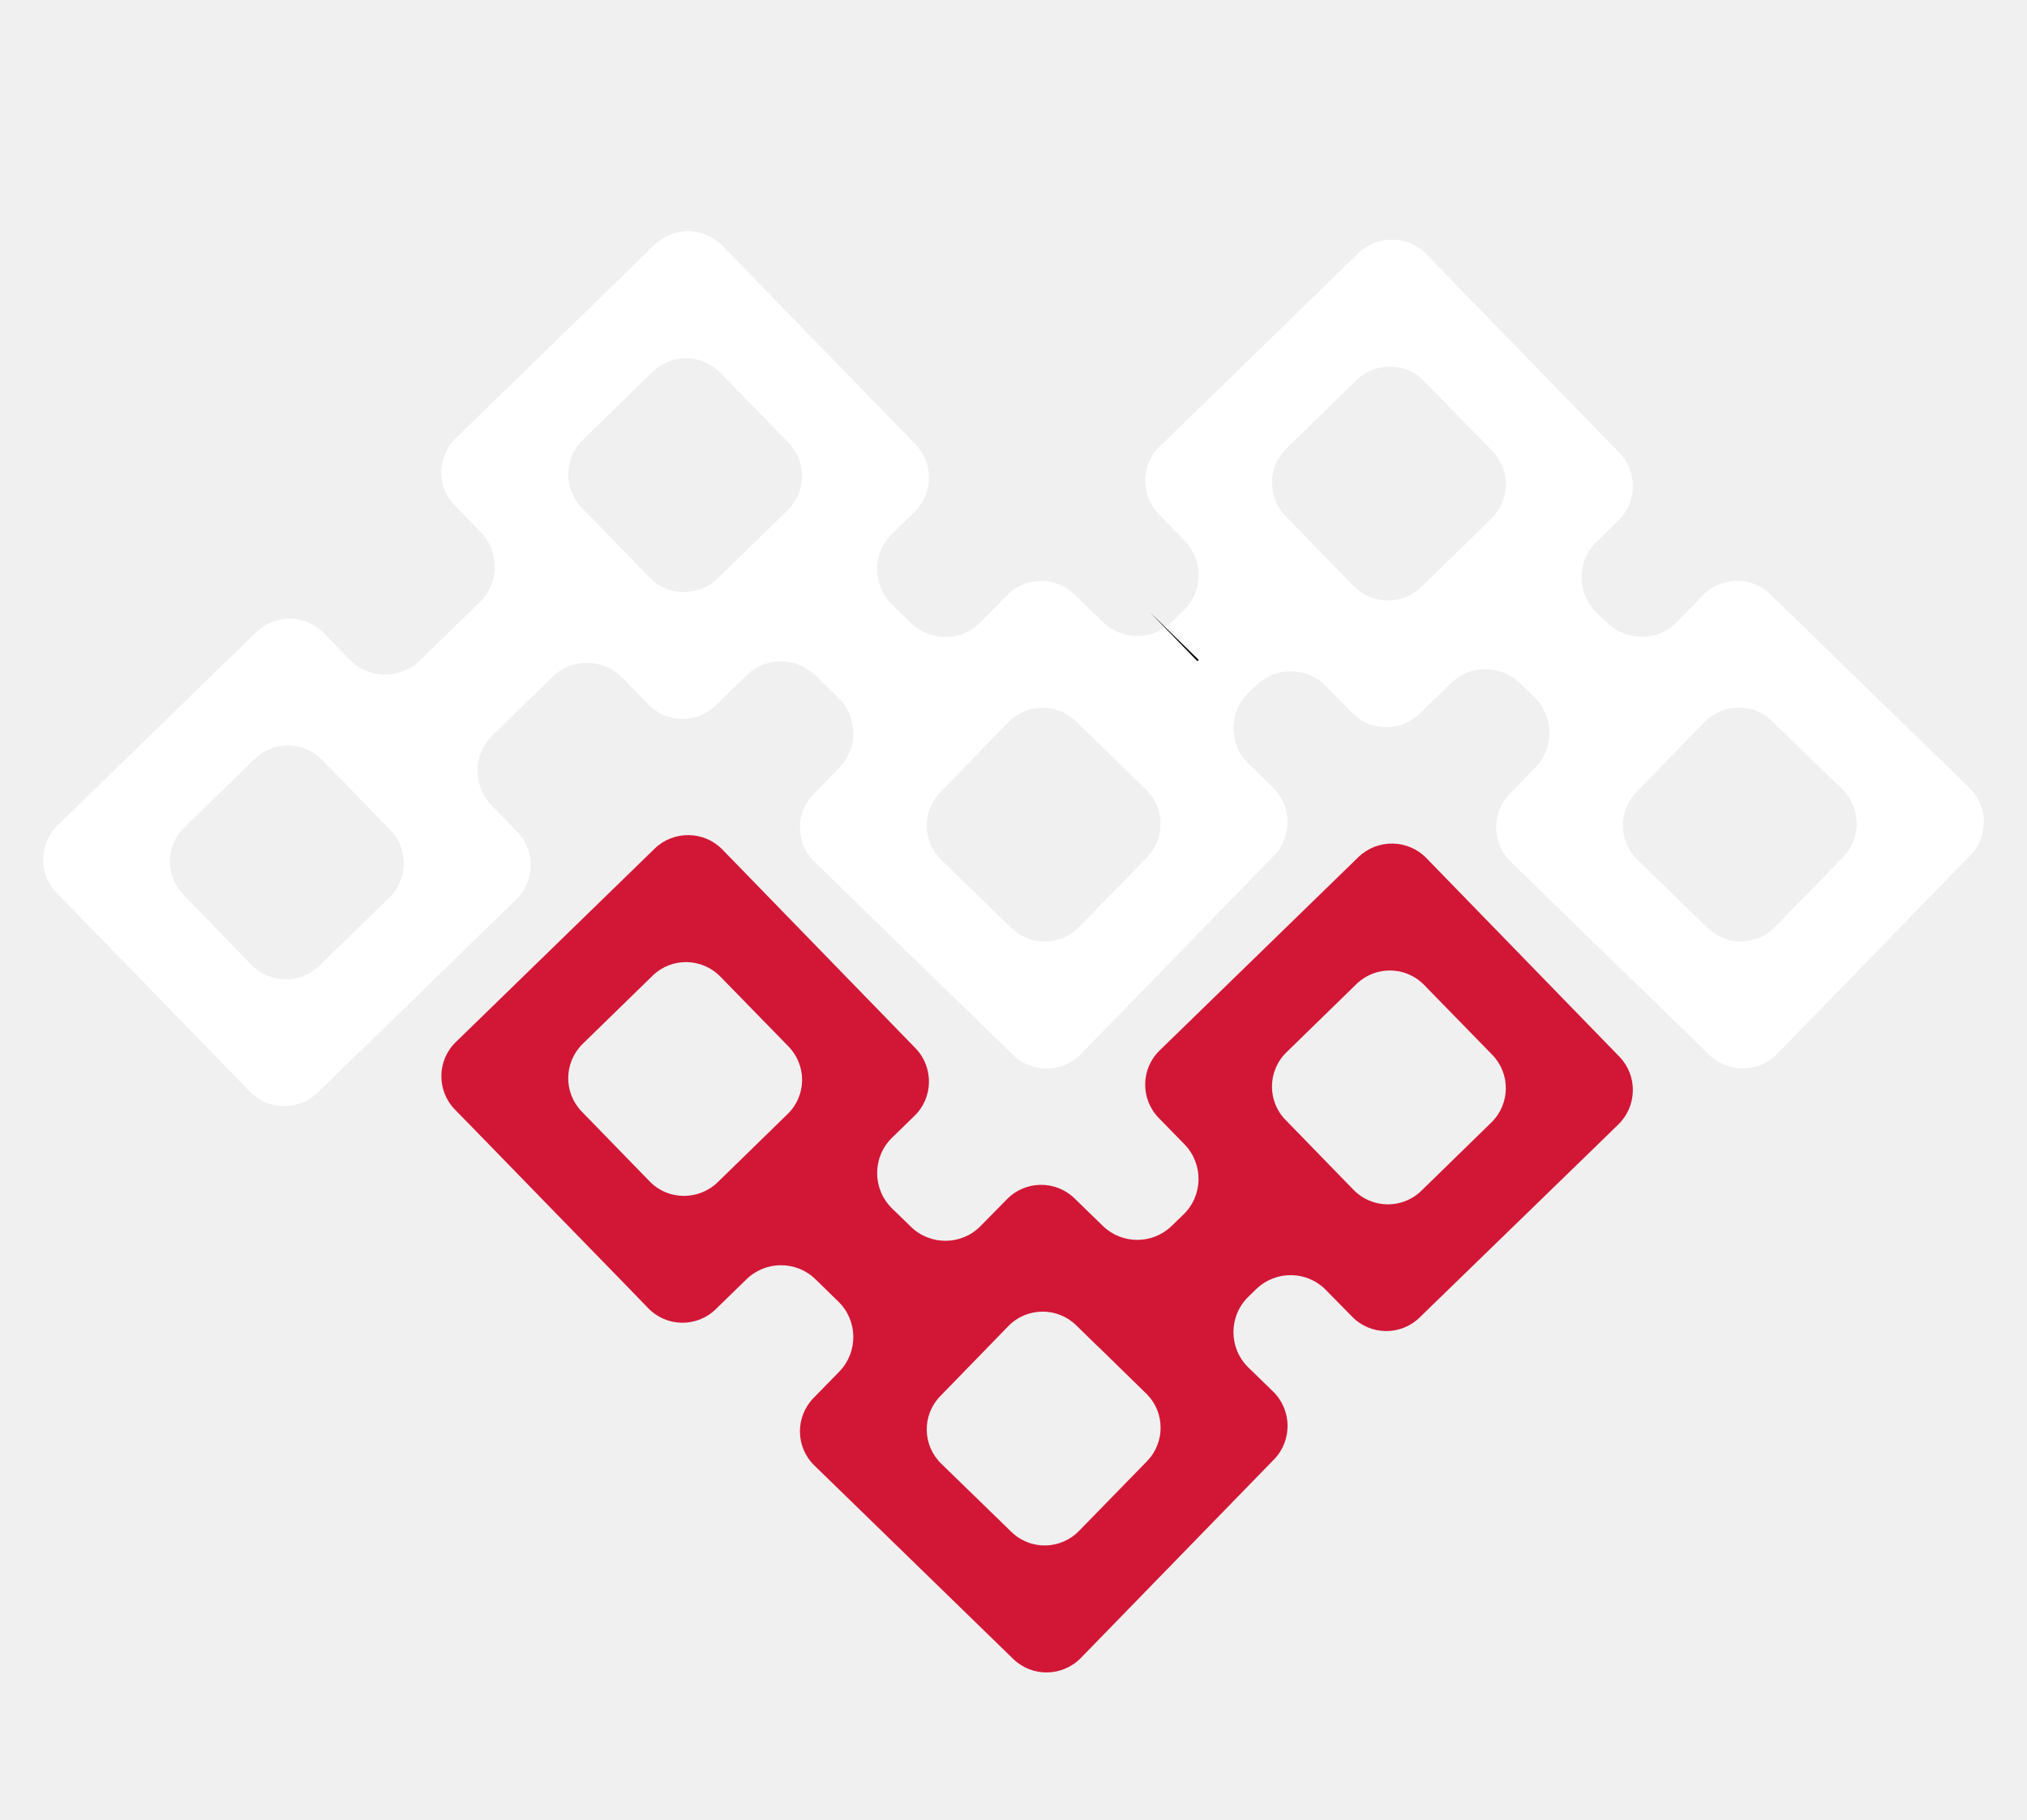
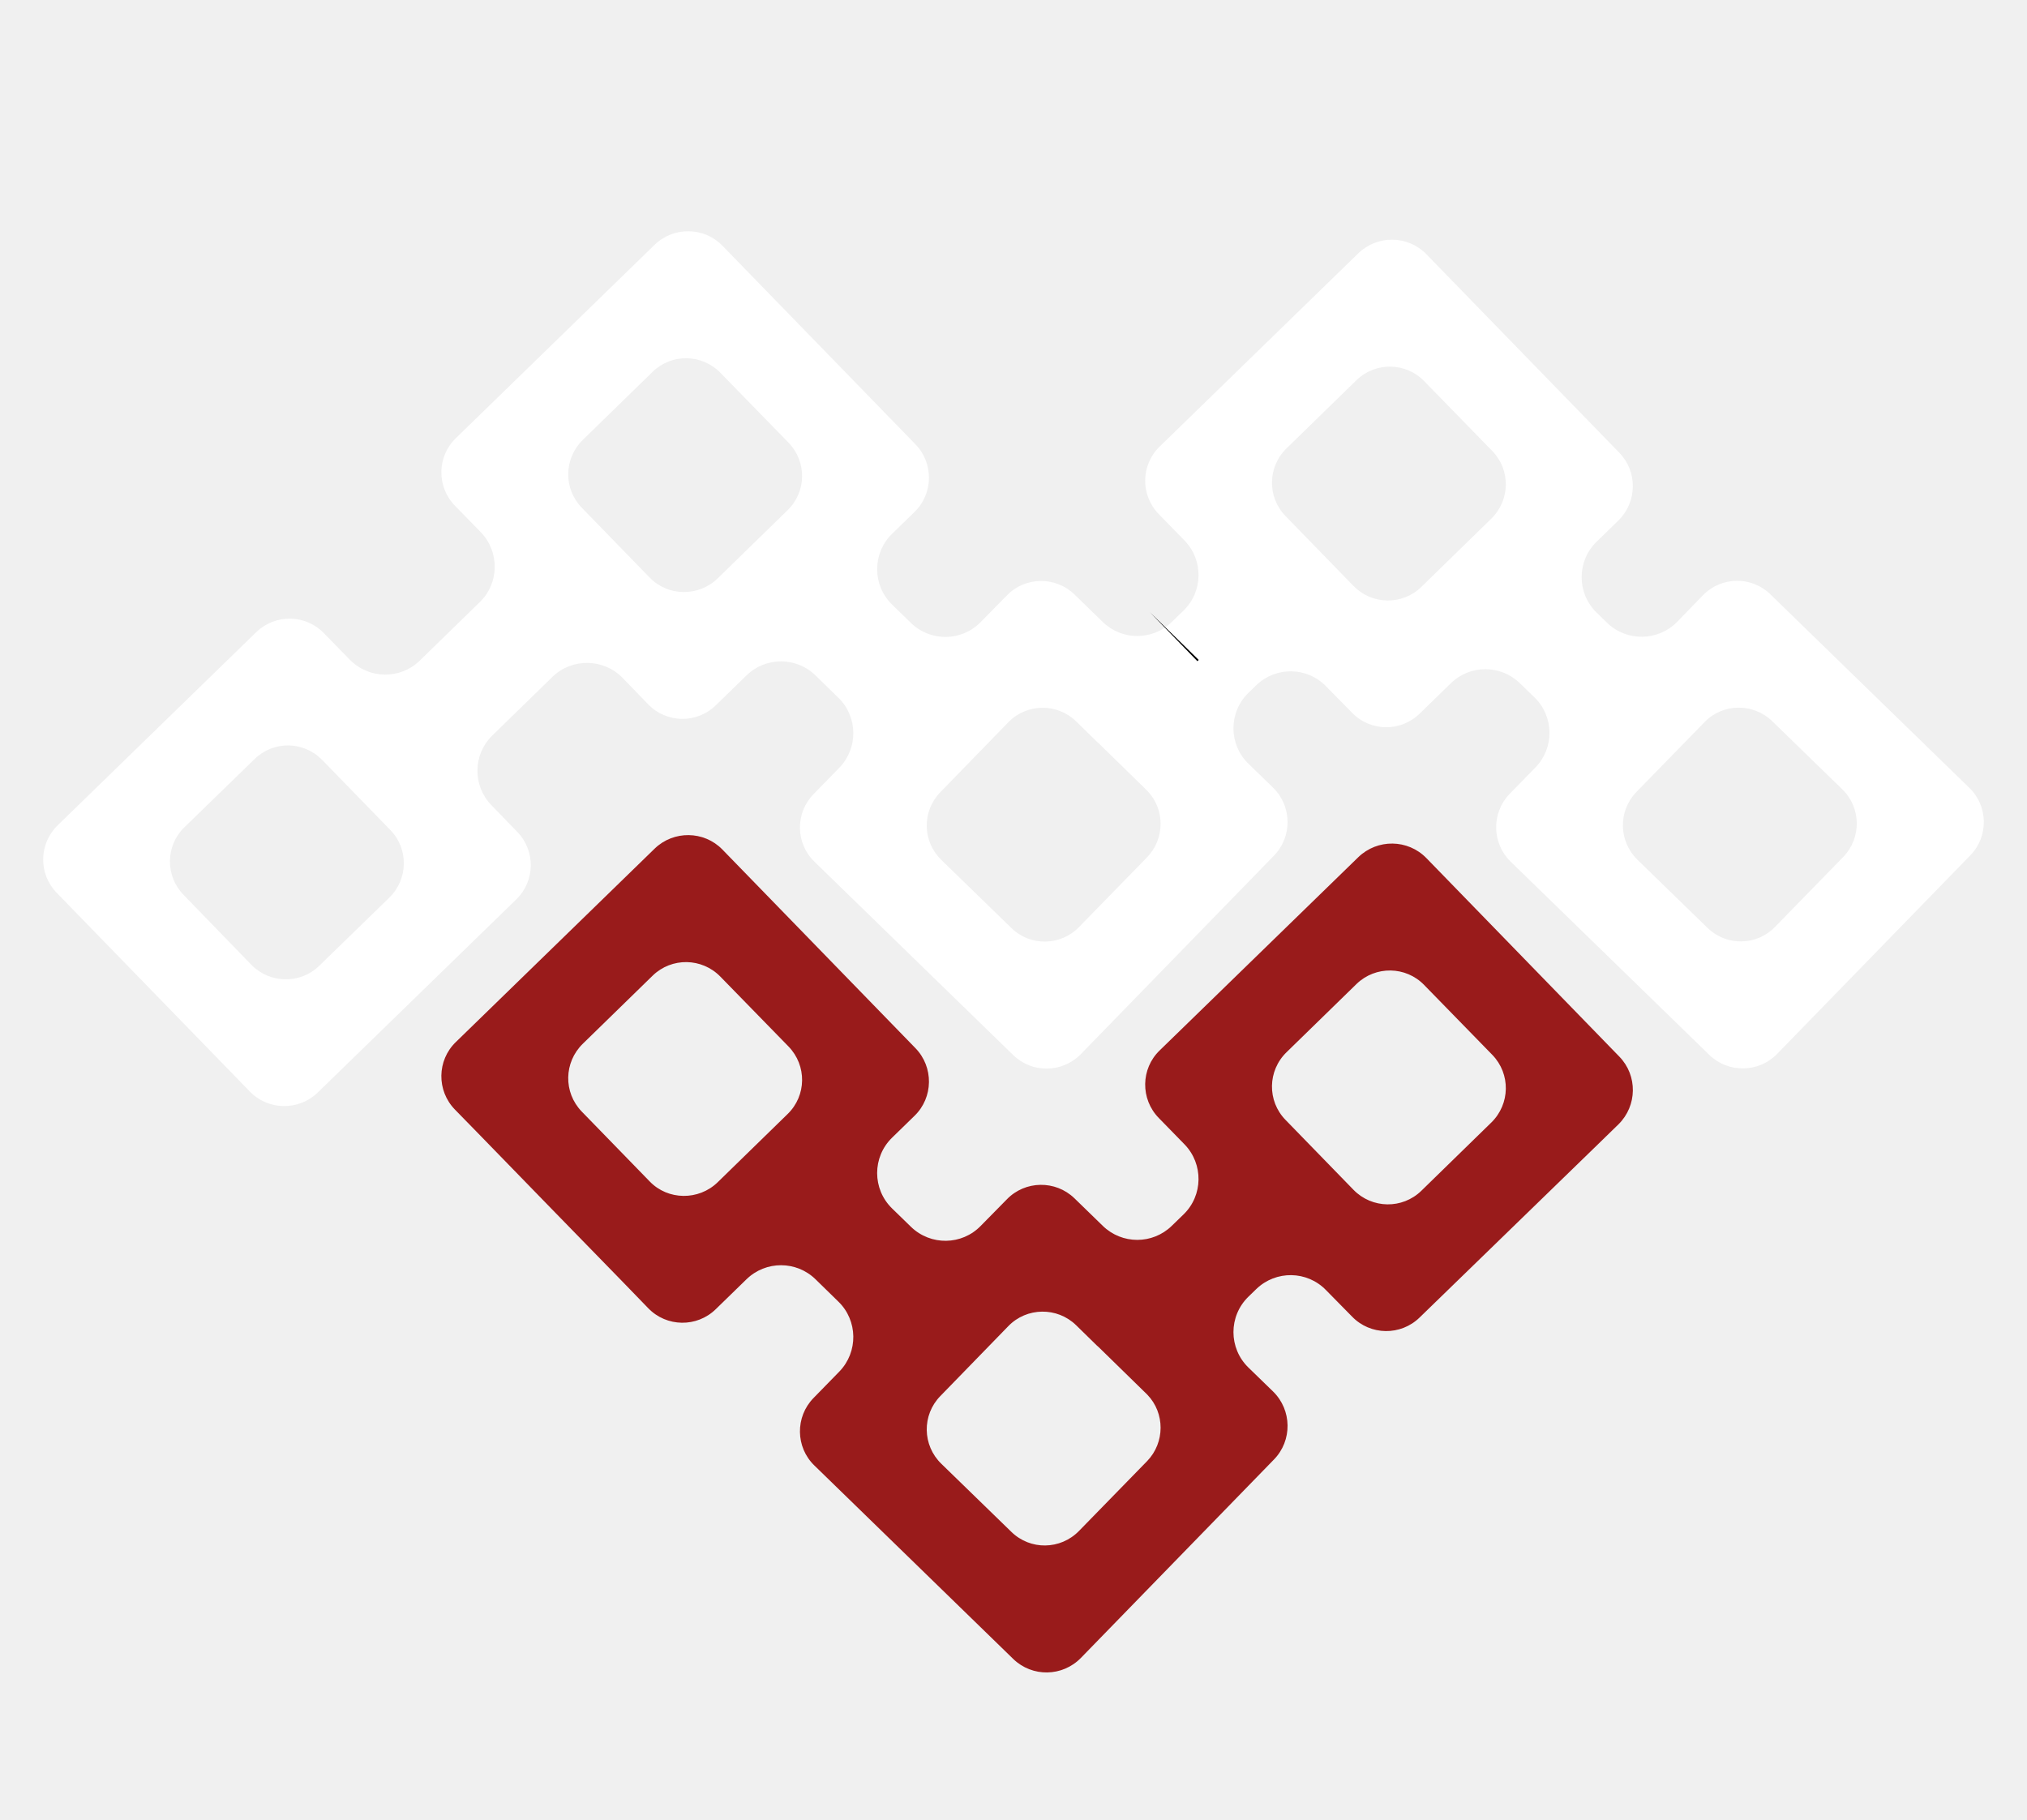
<svg xmlns="http://www.w3.org/2000/svg" version="1.1" id="Layer_1" x="0px" y="0px" viewBox="0 0 162.178 145.607" style="enable-background:new 0 0 162.178 145.607;" xml:space="preserve">
  <g>
    <path style="fill:#fff;" d="M157.55,63.029l-15.895-15.464c-1.515-1.481-3.926-1.446-5.407,0.069l-2.067,2.135   c-1.533,1.55-4.03,1.584-5.597,0.069l-0.842-0.819c-1.596-1.552-1.597-4.114-0.002-5.667l1.757-1.712   c1.498-1.481,1.533-3.892,0.069-5.407l-15.447-15.895c-1.481-1.515-3.909-1.55-5.442-0.069L92.783,35.734   c-1.515,1.464-1.55,3.892-0.069,5.407l2.066,2.118c1.515,1.567,1.481,4.081-0.086,5.597l-0.946,0.919   c-1.535,1.492-3.978,1.492-5.513-0.001l-2.272-2.21c-1.515-1.464-3.944-1.429-5.407,0.086l-2.084,2.118   c-1.515,1.567-4.012,1.602-5.58,0.086l-1.515-1.473c-1.595-1.552-1.596-4.113-0.002-5.666l1.792-1.746   c1.515-1.464,1.55-3.909,0.069-5.425L57.79,19.65c-1.464-1.498-3.892-1.533-5.407-0.069L36.471,35.063   c-1.515,1.464-1.55,3.892-0.069,5.407l2.067,2.118c1.515,1.567,1.481,4.081-0.086,5.597l-4.805,4.684   c-1.567,1.515-4.064,1.481-5.597-0.086l-2.067-2.118c-1.464-1.515-3.892-1.55-5.407-0.086L4.612,66.043   c-1.515,1.481-1.55,3.892-0.069,5.407l15.464,15.912c1.464,1.498,3.892,1.533,5.407,0.069L41.31,71.967   c1.515-1.481,1.55-3.892,0.069-5.407l-2.067-2.135c-1.515-1.567-1.481-4.064,0.086-5.58l4.805-4.684   c1.55-1.515,4.081-1.481,5.597,0.069l2.067,2.135c1.466,1.515,3.885,1.551,5.396,0.08l2.466-2.401   c1.537-1.497,3.988-1.494,5.522,0.005l1.822,1.781c1.567,1.515,1.602,4.03,0.086,5.597l-2.067,2.118   c-1.481,1.515-1.446,3.944,0.069,5.407l15.912,15.482c1.515,1.464,3.926,1.429,5.407-0.086l15.447-15.878   c1.481-1.515,1.447-3.961-0.069-5.442l-1.972-1.916c-1.598-1.553-1.598-4.12,0.001-5.672l0.627-0.609   c1.567-1.515,4.064-1.481,5.58,0.086l2.084,2.118c1.464,1.515,3.892,1.55,5.407,0.069l2.5-2.434   c1.533-1.493,3.975-1.495,5.511-0.006l1.176,1.14c1.568,1.52,1.603,4.043,0.078,5.606l-2.067,2.118   c-1.464,1.515-1.429,3.944,0.069,5.407l15.912,15.482c1.515,1.464,3.944,1.429,5.407-0.069l15.464-15.895   C159.118,66.939,159.083,64.493,157.55,63.029z M31.149,71.829l-5.614,5.459c-1.498,1.464-3.944,1.429-5.407-0.069l-5.442-5.614   c-1.481-1.515-1.447-3.944,0.069-5.407l5.614-5.459c1.515-1.481,3.926-1.447,5.407,0.069l5.459,5.614   C32.699,67.92,32.665,70.348,31.149,71.829z M63.008,40.832l-5.597,5.459c-1.515,1.464-3.961,1.447-5.425-0.069l-5.442-5.597   c-1.481-1.533-1.429-3.944,0.086-5.425l5.597-5.459c1.515-1.464,3.926-1.429,5.407,0.086l5.459,5.597   C64.558,36.94,64.541,39.351,63.008,40.832z M91.784,68.592l-5.459,5.597c-1.481,1.515-3.892,1.55-5.407,0.069l-5.597-5.442   c-1.533-1.481-1.567-3.909-0.086-5.425l5.442-5.597c1.464-1.515,3.909-1.55,5.425-0.069l1.653,1.619l0.138,0.121l3.806,3.72   c0.034,0.034,0.069,0.069,0.103,0.103C93.213,64.752,93.213,67.111,91.784,68.592z M113.723,46.962   c-1.515,1.481-3.944,1.447-5.425-0.069l-5.442-5.597c-1.481-1.515-1.446-3.944,0.086-5.425l5.597-5.459   c1.515-1.464,3.944-1.429,5.407,0.086l5.459,5.597c1.464,1.515,1.429,3.926-0.086,5.407L113.723,46.962z M147.476,68.575   l-5.459,5.597c-1.464,1.515-3.875,1.55-5.39,0.086l-5.614-5.459c-1.515-1.481-1.567-3.892-0.086-5.425l5.459-5.597   c1.464-1.515,3.892-1.533,5.407-0.069l5.614,5.459C148.923,64.648,148.94,67.059,147.476,68.575z" />
-     <path style="fill:#D21736;" d="M127.741,91.674l1.757-1.712c1.498-1.481,1.533-3.892,0.069-5.407L114.119,68.66   c-1.481-1.515-3.909-1.55-5.442-0.069L92.783,84.055c-1.515,1.464-1.55,3.892-0.069,5.407l2.066,2.118   c1.515,1.567,1.481,4.081-0.086,5.597l-0.946,0.919c-1.535,1.492-3.978,1.492-5.513-0.001l-2.272-2.21   c-1.515-1.464-3.944-1.429-5.407,0.086l-2.084,2.118c-1.515,1.567-4.012,1.602-5.58,0.086l-1.515-1.473   c-1.595-1.552-1.596-4.113-0.002-5.666l1.792-1.746c1.515-1.464,1.55-3.909,0.069-5.425L57.79,67.971   c-1.464-1.498-3.892-1.533-5.407-0.069L36.471,83.384c-1.515,1.464-1.55,3.892-0.069,5.407l2.067,2.118   c1.515,1.567,9.816,10.091,11.331,11.641l2.067,2.135c1.466,1.515,3.885,1.551,5.396,0.08l2.466-2.401   c1.537-1.497,3.988-1.494,5.522,0.005l1.822,1.781c1.567,1.515,1.602,4.03,0.086,5.597l-2.067,2.118   c-1.481,1.515-1.446,3.944,0.069,5.407l15.912,15.482c1.515,1.464,3.926,1.429,5.407-0.086l15.447-15.878   c1.481-1.515,1.447-3.961-0.069-5.442l-1.972-1.916c-1.598-1.553-1.598-4.12,0.001-5.673l0.627-0.609   c1.567-1.515,4.064-1.481,5.58,0.086l2.084,2.118c1.464,1.515,3.892,1.55,5.407,0.069 M63.008,89.153l-5.597,5.459   c-1.515,1.464-3.961,1.447-5.425-0.069l-5.442-5.597c-1.481-1.533-1.429-3.944,0.086-5.425l5.597-5.459   c1.515-1.464,3.926-1.429,5.407,0.086l5.459,5.597C64.558,85.261,64.541,87.672,63.008,89.153z M91.784,116.913l-5.459,5.597   c-1.481,1.515-3.892,1.55-5.407,0.069l-5.597-5.442c-1.533-1.481-1.567-3.909-0.086-5.425l5.442-5.597   c1.464-1.515,3.909-1.55,5.425-0.069l1.653,1.619l0.138,0.121l3.806,3.72c0.034,0.034,0.069,0.069,0.103,0.103   C93.213,113.073,93.213,115.432,91.784,116.913z M113.723,95.283c-1.515,1.481-3.944,1.447-5.425-0.069l-5.442-5.597   c-1.481-1.515-1.446-3.944,0.086-5.425l5.597-5.459c1.515-1.464,3.944-1.429,5.407,0.086l5.459,5.597   c1.464,1.515,1.429,3.926-0.086,5.407L113.723,95.283z" />
+     <path style="fill:#991B1B;" d="M127.741,91.674l1.757-1.712c1.498-1.481,1.533-3.892,0.069-5.407L114.119,68.66   c-1.481-1.515-3.909-1.55-5.442-0.069L92.783,84.055c-1.515,1.464-1.55,3.892-0.069,5.407l2.066,2.118   c1.515,1.567,1.481,4.081-0.086,5.597l-0.946,0.919c-1.535,1.492-3.978,1.492-5.513-0.001l-2.272-2.21   c-1.515-1.464-3.944-1.429-5.407,0.086l-2.084,2.118c-1.515,1.567-4.012,1.602-5.58,0.086l-1.515-1.473   c-1.595-1.552-1.596-4.113-0.002-5.666l1.792-1.746c1.515-1.464,1.55-3.909,0.069-5.425L57.79,67.971   c-1.464-1.498-3.892-1.533-5.407-0.069L36.471,83.384c-1.515,1.464-1.55,3.892-0.069,5.407l2.067,2.118   c1.515,1.567,9.816,10.091,11.331,11.641l2.067,2.135c1.466,1.515,3.885,1.551,5.396,0.08l2.466-2.401   c1.537-1.497,3.988-1.494,5.522,0.005l1.822,1.781c1.567,1.515,1.602,4.03,0.086,5.597l-2.067,2.118   c-1.481,1.515-1.446,3.944,0.069,5.407l15.912,15.482c1.515,1.464,3.926,1.429,5.407-0.086l15.447-15.878   c1.481-1.515,1.447-3.961-0.069-5.442l-1.972-1.916c-1.598-1.553-1.598-4.12,0.001-5.673l0.627-0.609   c1.567-1.515,4.064-1.481,5.58,0.086l2.084,2.118c1.464,1.515,3.892,1.55,5.407,0.069 M63.008,89.153l-5.597,5.459   c-1.515,1.464-3.961,1.447-5.425-0.069l-5.442-5.597c-1.481-1.533-1.429-3.944,0.086-5.425l5.597-5.459   c1.515-1.464,3.926-1.429,5.407,0.086l5.459,5.597C64.558,85.261,64.541,87.672,63.008,89.153z M91.784,116.913l-5.459,5.597   c-1.481,1.515-3.892,1.55-5.407,0.069l-5.597-5.442c-1.533-1.481-1.567-3.909-0.086-5.425l5.442-5.597   c1.464-1.515,3.909-1.55,5.425-0.069l1.653,1.619l0.138,0.121l3.806,3.72c0.034,0.034,0.069,0.069,0.103,0.103   C93.213,113.073,93.213,115.432,91.784,116.913z M113.723,95.283c-1.515,1.481-3.944,1.447-5.425-0.069l-5.442-5.597   c-1.481-1.515-1.446-3.944,0.086-5.425l5.597-5.459c1.515-1.464,3.944-1.429,5.407,0.086l5.459,5.597   c1.464,1.515,1.429,3.926-0.086,5.407L113.723,95.283z" />
  </g>
  <path d="M95.803,52.703l-3.806-3.72l3.806,3.926l0.103-0.103C95.872,52.772,95.838,52.738,95.803,52.703z" />
</svg>
